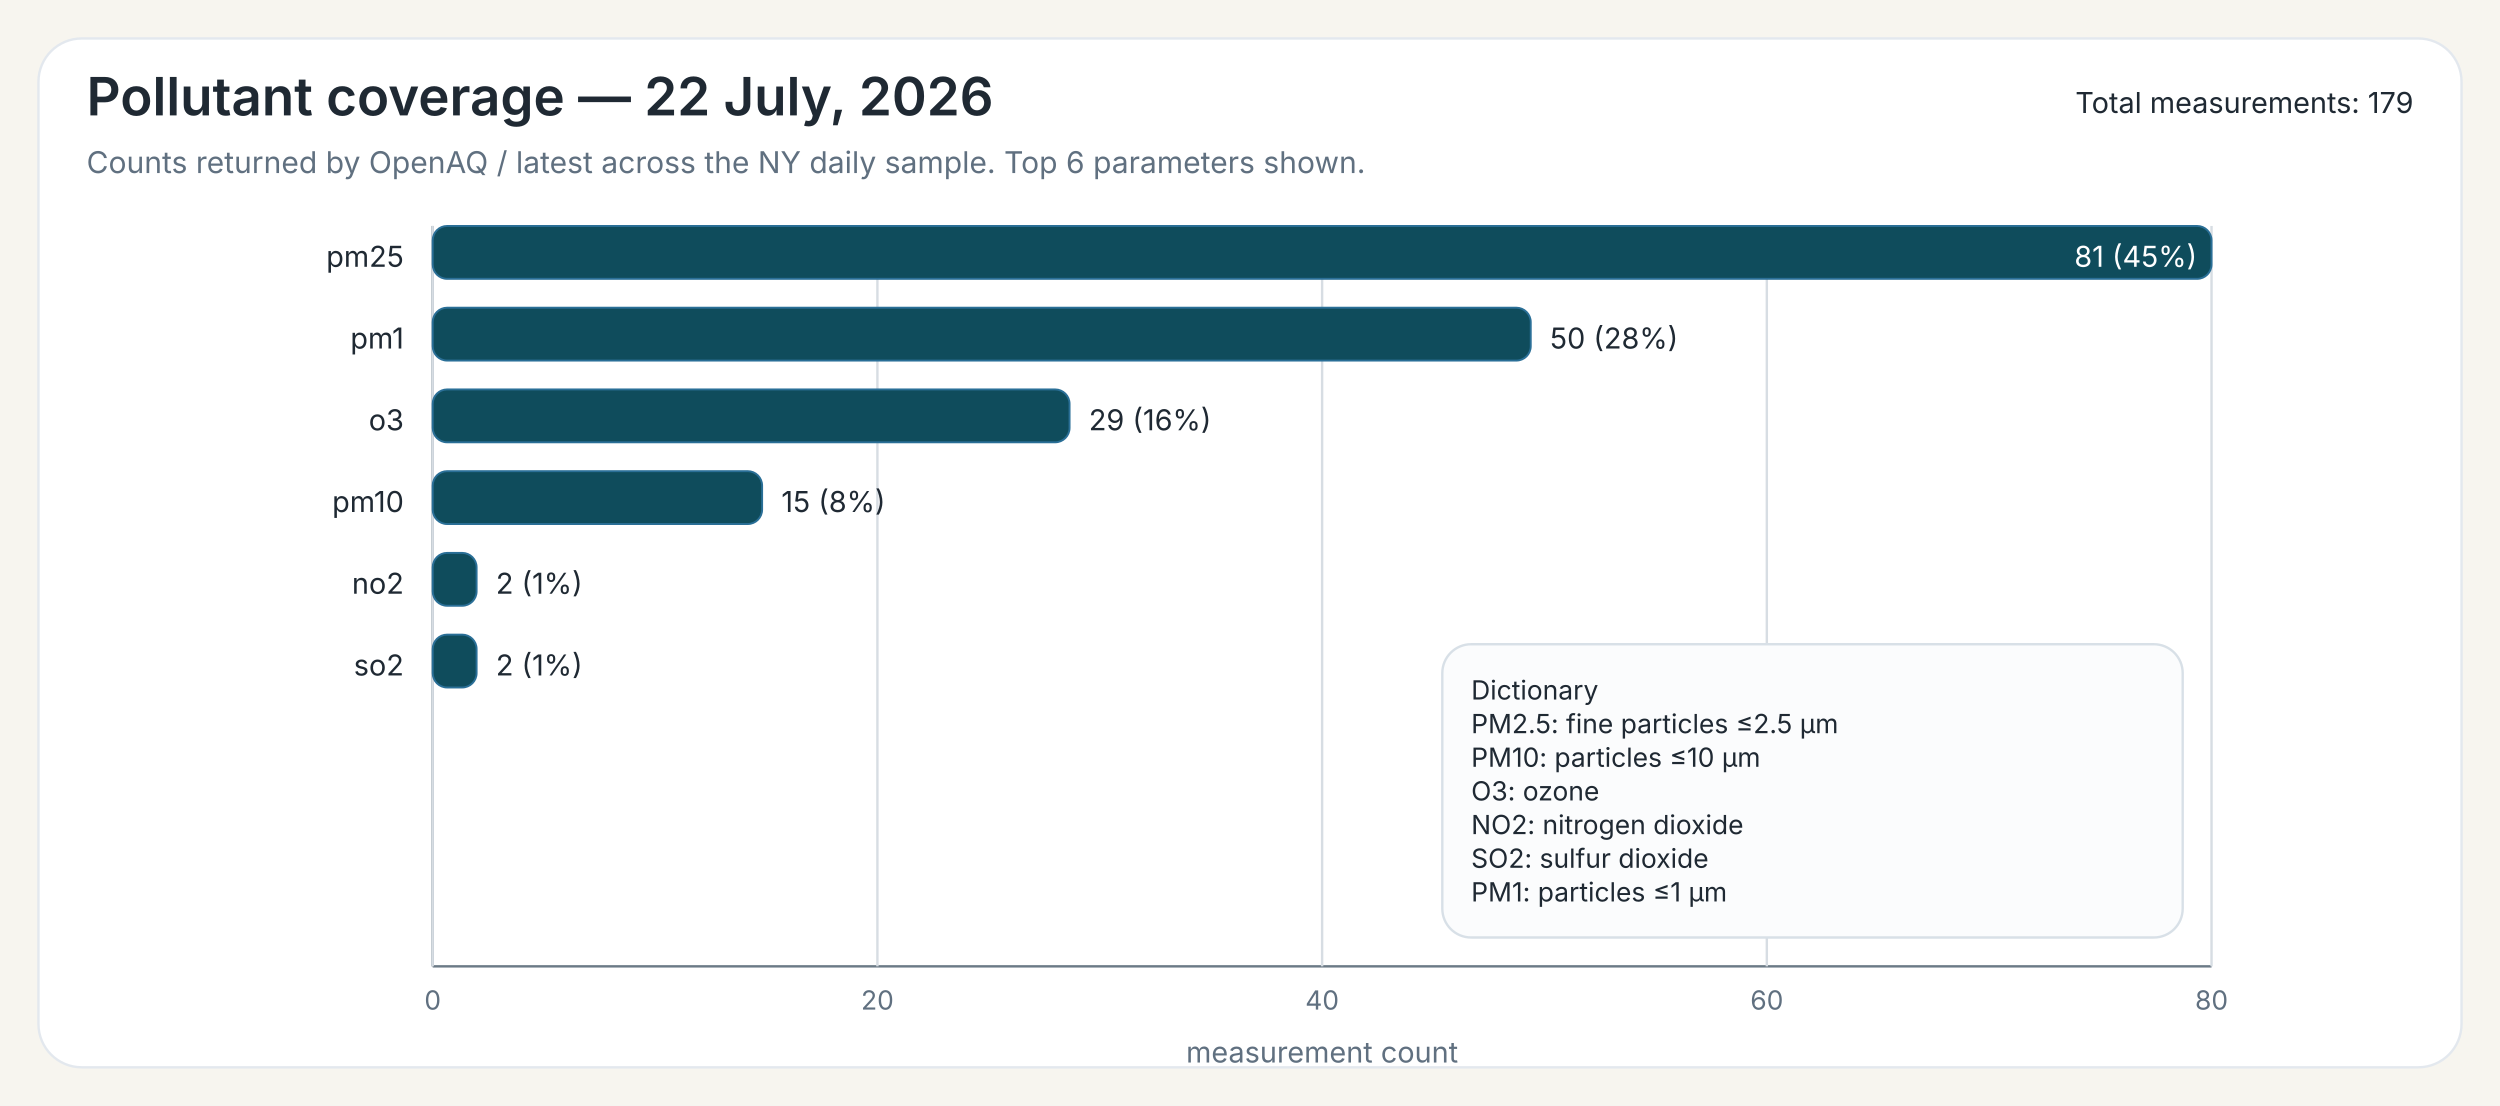
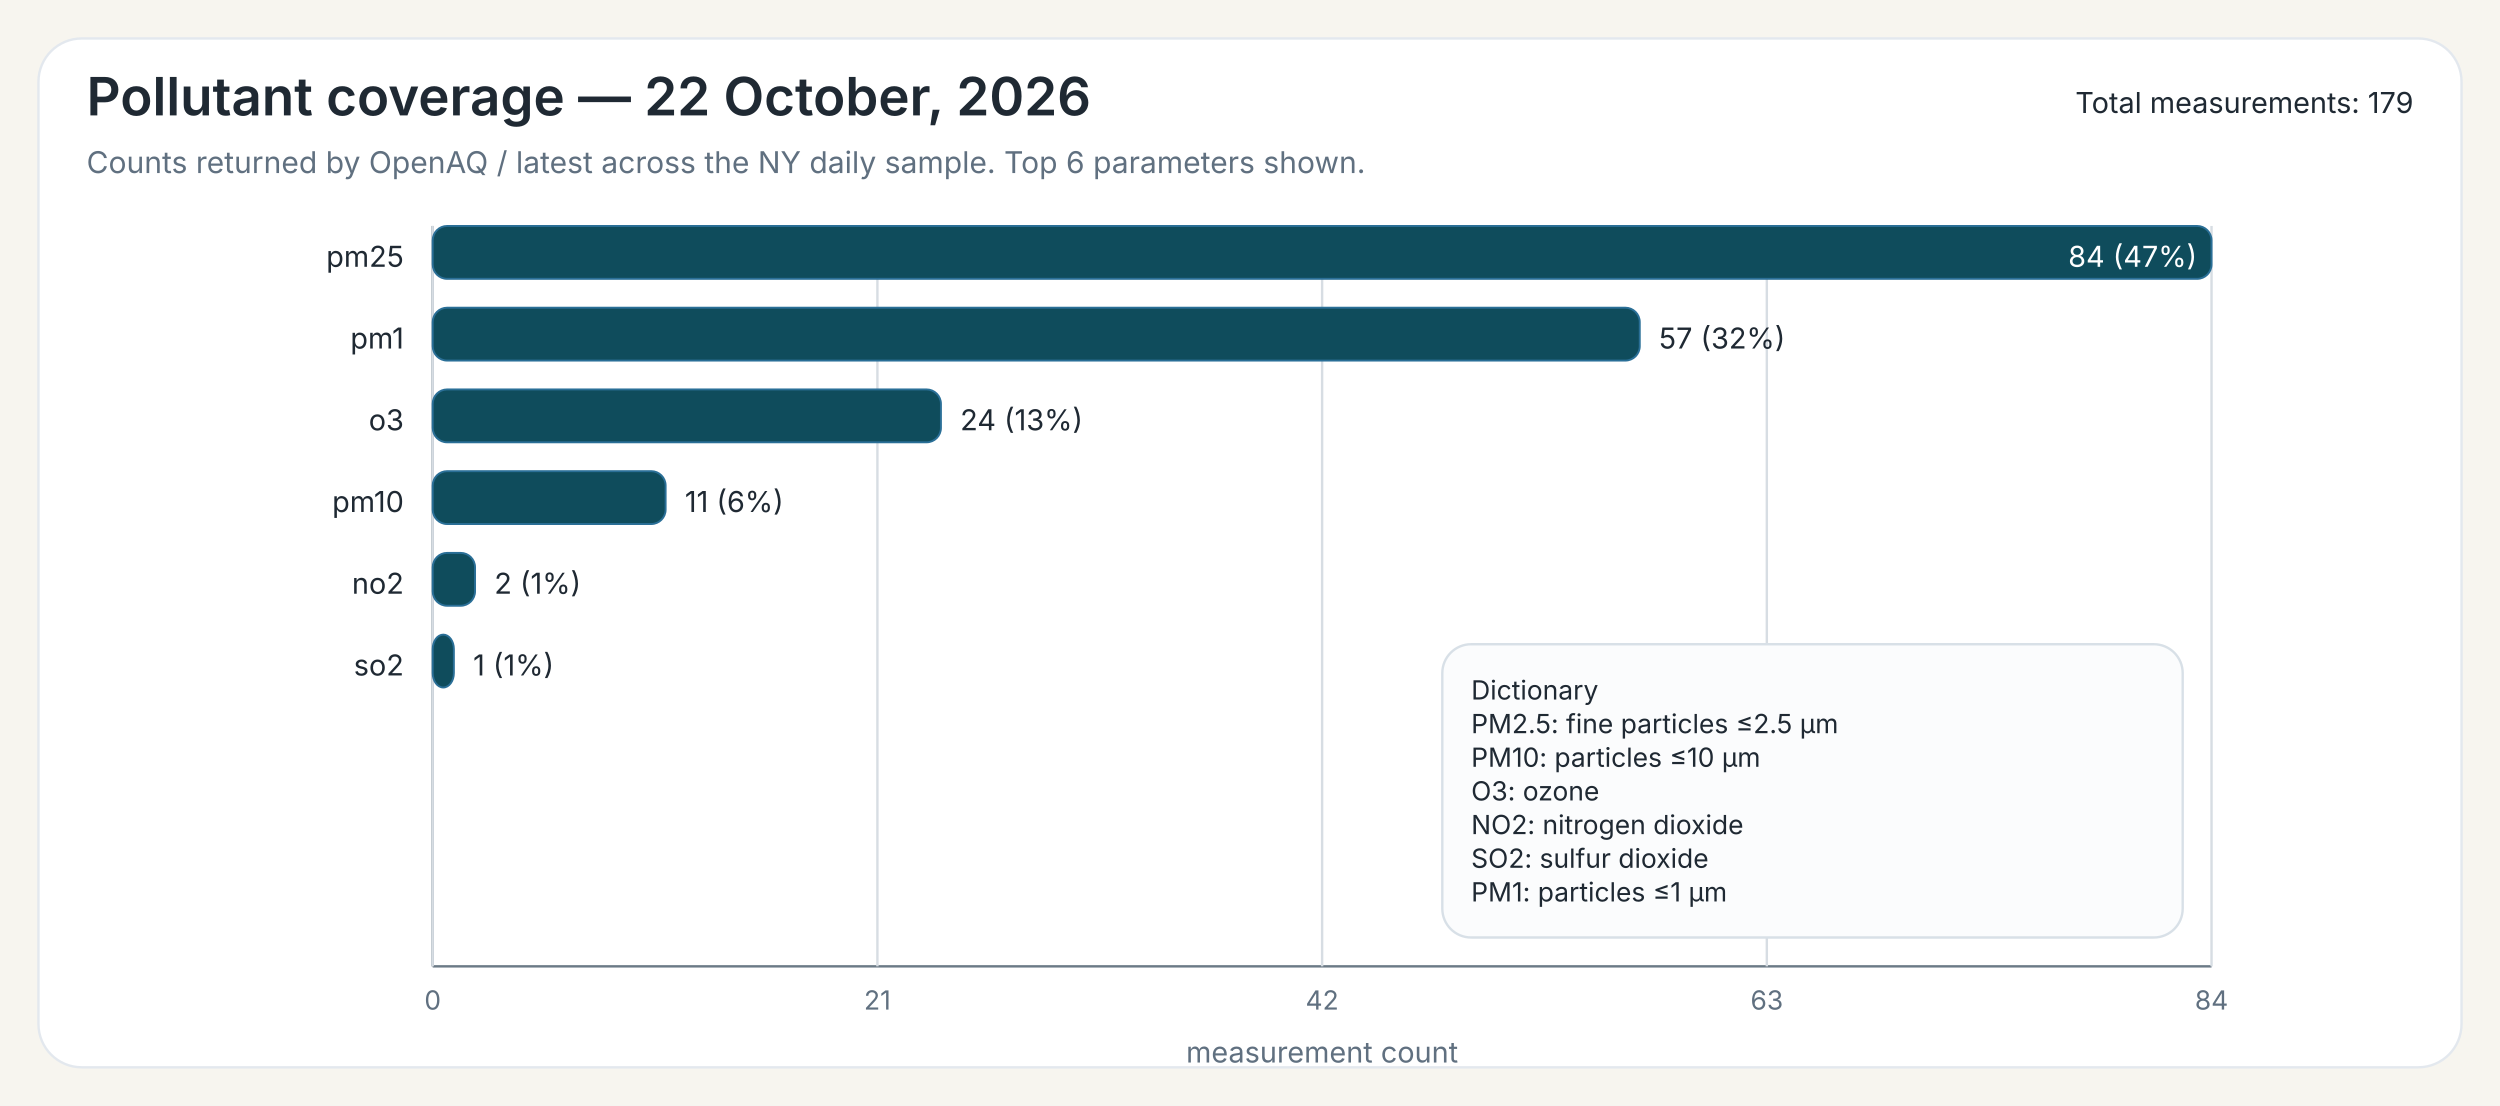
<svg xmlns="http://www.w3.org/2000/svg" width="1040" height="460">
  <rect x="0" y="0" width="1040" height="460" fill="#F7F5EF" />
  <rect x="16" y="16" width="1008" height="428" rx="18" ry="18" fill="#FFFFFF" stroke="#E3E8EE" stroke-width="1" />
-   <text x="36" y="48" font-family="Public Sans, Inter, Aptos, Segoe UI, Arial, sans-serif" font-size="22" font-weight="600" fill="#1F2933">Pollutant coverage — 22 July, 2026</text>
+   <text x="36" y="48" font-family="Public Sans, Inter, Aptos, Segoe UI, Arial, sans-serif" font-size="22" font-weight="600" fill="#1F2933">Pollutant coverage — 22 October, 2026</text>
  <text x="36" y="72" font-family="Public Sans, Inter, Aptos, Segoe UI, Arial, sans-serif" font-size="12.5" font-weight="400" fill="#607080">Counts returned by OpenAQ / latest across the NY daily sample. Top 6 parameters shown.</text>
  <text x="1004" y="47" font-family="Public Sans, Inter, Aptos, Segoe UI, Arial, sans-serif" font-size="12" text-anchor="end" fill="#1F2933">Total measurements: 179</text>
  <line x1="180" y1="94" x2="180" y2="402" stroke="#6B7A86" stroke-width="1" />
  <line x1="180" y1="402" x2="920" y2="402" stroke="#6B7A86" stroke-width="1" />
  <line x1="180.00" y1="94" x2="180.00" y2="402" stroke="#D7DDE3" stroke-width="1" />
  <text x="180.00" y="420" font-family="Inter, Aptos, Segoe UI, Arial, sans-serif" font-size="11" text-anchor="middle" fill="#607080">0</text>
  <line x1="365.00" y1="94" x2="365.00" y2="402" stroke="#D7DDE3" stroke-width="1" />
-   <text x="365.00" y="420" font-family="Inter, Aptos, Segoe UI, Arial, sans-serif" font-size="11" text-anchor="middle" fill="#607080">20</text>
+   <text x="365.00" y="420" font-family="Inter, Aptos, Segoe UI, Arial, sans-serif" font-size="11" text-anchor="middle" fill="#607080">21</text>
  <line x1="550.00" y1="94" x2="550.00" y2="402" stroke="#D7DDE3" stroke-width="1" />
-   <text x="550.00" y="420" font-family="Inter, Aptos, Segoe UI, Arial, sans-serif" font-size="11" text-anchor="middle" fill="#607080">40</text>
+   <text x="550.00" y="420" font-family="Inter, Aptos, Segoe UI, Arial, sans-serif" font-size="11" text-anchor="middle" fill="#607080">42</text>
  <line x1="735.00" y1="94" x2="735.00" y2="402" stroke="#D7DDE3" stroke-width="1" />
-   <text x="735.00" y="420" font-family="Inter, Aptos, Segoe UI, Arial, sans-serif" font-size="11" text-anchor="middle" fill="#607080">60</text>
+   <text x="735.00" y="420" font-family="Inter, Aptos, Segoe UI, Arial, sans-serif" font-size="11" text-anchor="middle" fill="#607080">63</text>
  <line x1="920.00" y1="94" x2="920.00" y2="402" stroke="#D7DDE3" stroke-width="1" />
-   <text x="920.00" y="420" font-family="Inter, Aptos, Segoe UI, Arial, sans-serif" font-size="11" text-anchor="middle" fill="#607080">80</text>
+   <text x="920.00" y="420" font-family="Inter, Aptos, Segoe UI, Arial, sans-serif" font-size="11" text-anchor="middle" fill="#607080">84</text>
  <text x="550.00" y="442" font-family="Inter, Aptos, Segoe UI, Arial, sans-serif" font-size="12" text-anchor="middle" fill="#607080">measurement count</text>
  <text x="168" y="111" font-family="Inter, Aptos, Segoe UI, Arial, sans-serif" font-size="12" text-anchor="end" fill="#1F2933">pm25</text>
  <rect x="180" y="94" width="740.00" height="22" rx="6" ry="6" fill="#0F4C5C" stroke="#2A6F97" stroke-width="0.8" />
-   <text x="914.00" y="111" font-family="Inter, Aptos, Segoe UI, Arial, sans-serif" font-size="12" fill="white" text-anchor="end">81 (45%)</text>
+   <text x="914.00" y="111" font-family="Inter, Aptos, Segoe UI, Arial, sans-serif" font-size="12" fill="white" text-anchor="end">84 (47%)</text>
  <text x="168" y="145" font-family="Inter, Aptos, Segoe UI, Arial, sans-serif" font-size="12" text-anchor="end" fill="#1F2933">pm1</text>
-   <rect x="180" y="128" width="456.79" height="22" rx="6" ry="6" fill="#0F4C5C" stroke="#2A6F97" stroke-width="0.8" />
-   <text x="644.79" y="145" font-family="Inter, Aptos, Segoe UI, Arial, sans-serif" font-size="12" fill="#1F2933">50 (28%)</text>
+   <rect x="180" y="128" width="502.14" height="22" rx="6" ry="6" fill="#0F4C5C" stroke="#2A6F97" stroke-width="0.8" />
+   <text x="690.14" y="145" font-family="Inter, Aptos, Segoe UI, Arial, sans-serif" font-size="12" fill="#1F2933">57 (32%)</text>
  <text x="168" y="179" font-family="Inter, Aptos, Segoe UI, Arial, sans-serif" font-size="12" text-anchor="end" fill="#1F2933">o3</text>
-   <rect x="180" y="162" width="264.94" height="22" rx="6" ry="6" fill="#0F4C5C" stroke="#2A6F97" stroke-width="0.8" />
-   <text x="452.94" y="179" font-family="Inter, Aptos, Segoe UI, Arial, sans-serif" font-size="12" fill="#1F2933">29 (16%)</text>
+   <rect x="180" y="162" width="211.43" height="22" rx="6" ry="6" fill="#0F4C5C" stroke="#2A6F97" stroke-width="0.8" />
+   <text x="399.43" y="179" font-family="Inter, Aptos, Segoe UI, Arial, sans-serif" font-size="12" fill="#1F2933">24 (13%)</text>
  <text x="168" y="213" font-family="Inter, Aptos, Segoe UI, Arial, sans-serif" font-size="12" text-anchor="end" fill="#1F2933">pm10</text>
-   <rect x="180" y="196" width="137.04" height="22" rx="6" ry="6" fill="#0F4C5C" stroke="#2A6F97" stroke-width="0.8" />
-   <text x="325.04" y="213" font-family="Inter, Aptos, Segoe UI, Arial, sans-serif" font-size="12" fill="#1F2933">15 (8%)</text>
+   <rect x="180" y="196" width="96.90" height="22" rx="6" ry="6" fill="#0F4C5C" stroke="#2A6F97" stroke-width="0.8" />
+   <text x="284.90" y="213" font-family="Inter, Aptos, Segoe UI, Arial, sans-serif" font-size="12" fill="#1F2933">11 (6%)</text>
  <text x="168" y="247" font-family="Inter, Aptos, Segoe UI, Arial, sans-serif" font-size="12" text-anchor="end" fill="#1F2933">no2</text>
-   <rect x="180" y="230" width="18.27" height="22" rx="6" ry="6" fill="#0F4C5C" stroke="#2A6F97" stroke-width="0.8" />
-   <text x="206.27" y="247" font-family="Inter, Aptos, Segoe UI, Arial, sans-serif" font-size="12" fill="#1F2933">2 (1%)</text>
+   <rect x="180" y="230" width="17.62" height="22" rx="6" ry="6" fill="#0F4C5C" stroke="#2A6F97" stroke-width="0.8" />
+   <text x="205.62" y="247" font-family="Inter, Aptos, Segoe UI, Arial, sans-serif" font-size="12" fill="#1F2933">2 (1%)</text>
  <text x="168" y="281" font-family="Inter, Aptos, Segoe UI, Arial, sans-serif" font-size="12" text-anchor="end" fill="#1F2933">so2</text>
-   <rect x="180" y="264" width="18.27" height="22" rx="6" ry="6" fill="#0F4C5C" stroke="#2A6F97" stroke-width="0.8" />
-   <text x="206.27" y="281" font-family="Inter, Aptos, Segoe UI, Arial, sans-serif" font-size="12" fill="#1F2933">2 (1%)</text>
+   <rect x="180" y="264" width="8.81" height="22" rx="6" ry="6" fill="#0F4C5C" stroke="#2A6F97" stroke-width="0.8" />
+   <text x="196.81" y="281" font-family="Inter, Aptos, Segoe UI, Arial, sans-serif" font-size="12" fill="#1F2933">1 (1%)</text>
  <rect x="600.00" y="268.00" width="308" height="122" rx="12" ry="12" fill="#FBFCFD" stroke="#D8E0E7" stroke-width="1" />
  <text x="612.00" y="291.00" font-family="Inter, Aptos, Segoe UI, Arial, sans-serif" font-size="11" fill="#1F2933">Dictionary</text>
  <text x="612.00" y="305.00" font-family="Inter, Aptos, Segoe UI, Arial, sans-serif" font-size="11" fill="#1F2933">PM2.5: fine particles ≤2.5 µm</text>
  <text x="612.00" y="319.00" font-family="Inter, Aptos, Segoe UI, Arial, sans-serif" font-size="11" fill="#1F2933">PM10: particles ≤10 µm</text>
  <text x="612.00" y="333.00" font-family="Inter, Aptos, Segoe UI, Arial, sans-serif" font-size="11" fill="#1F2933">O3: ozone</text>
  <text x="612.00" y="347.00" font-family="Inter, Aptos, Segoe UI, Arial, sans-serif" font-size="11" fill="#1F2933">NO2: nitrogen dioxide</text>
  <text x="612.00" y="361.00" font-family="Inter, Aptos, Segoe UI, Arial, sans-serif" font-size="11" fill="#1F2933">SO2: sulfur dioxide</text>
  <text x="612.00" y="375.00" font-family="Inter, Aptos, Segoe UI, Arial, sans-serif" font-size="11" fill="#1F2933">PM1: particles ≤1 µm</text>
</svg>
